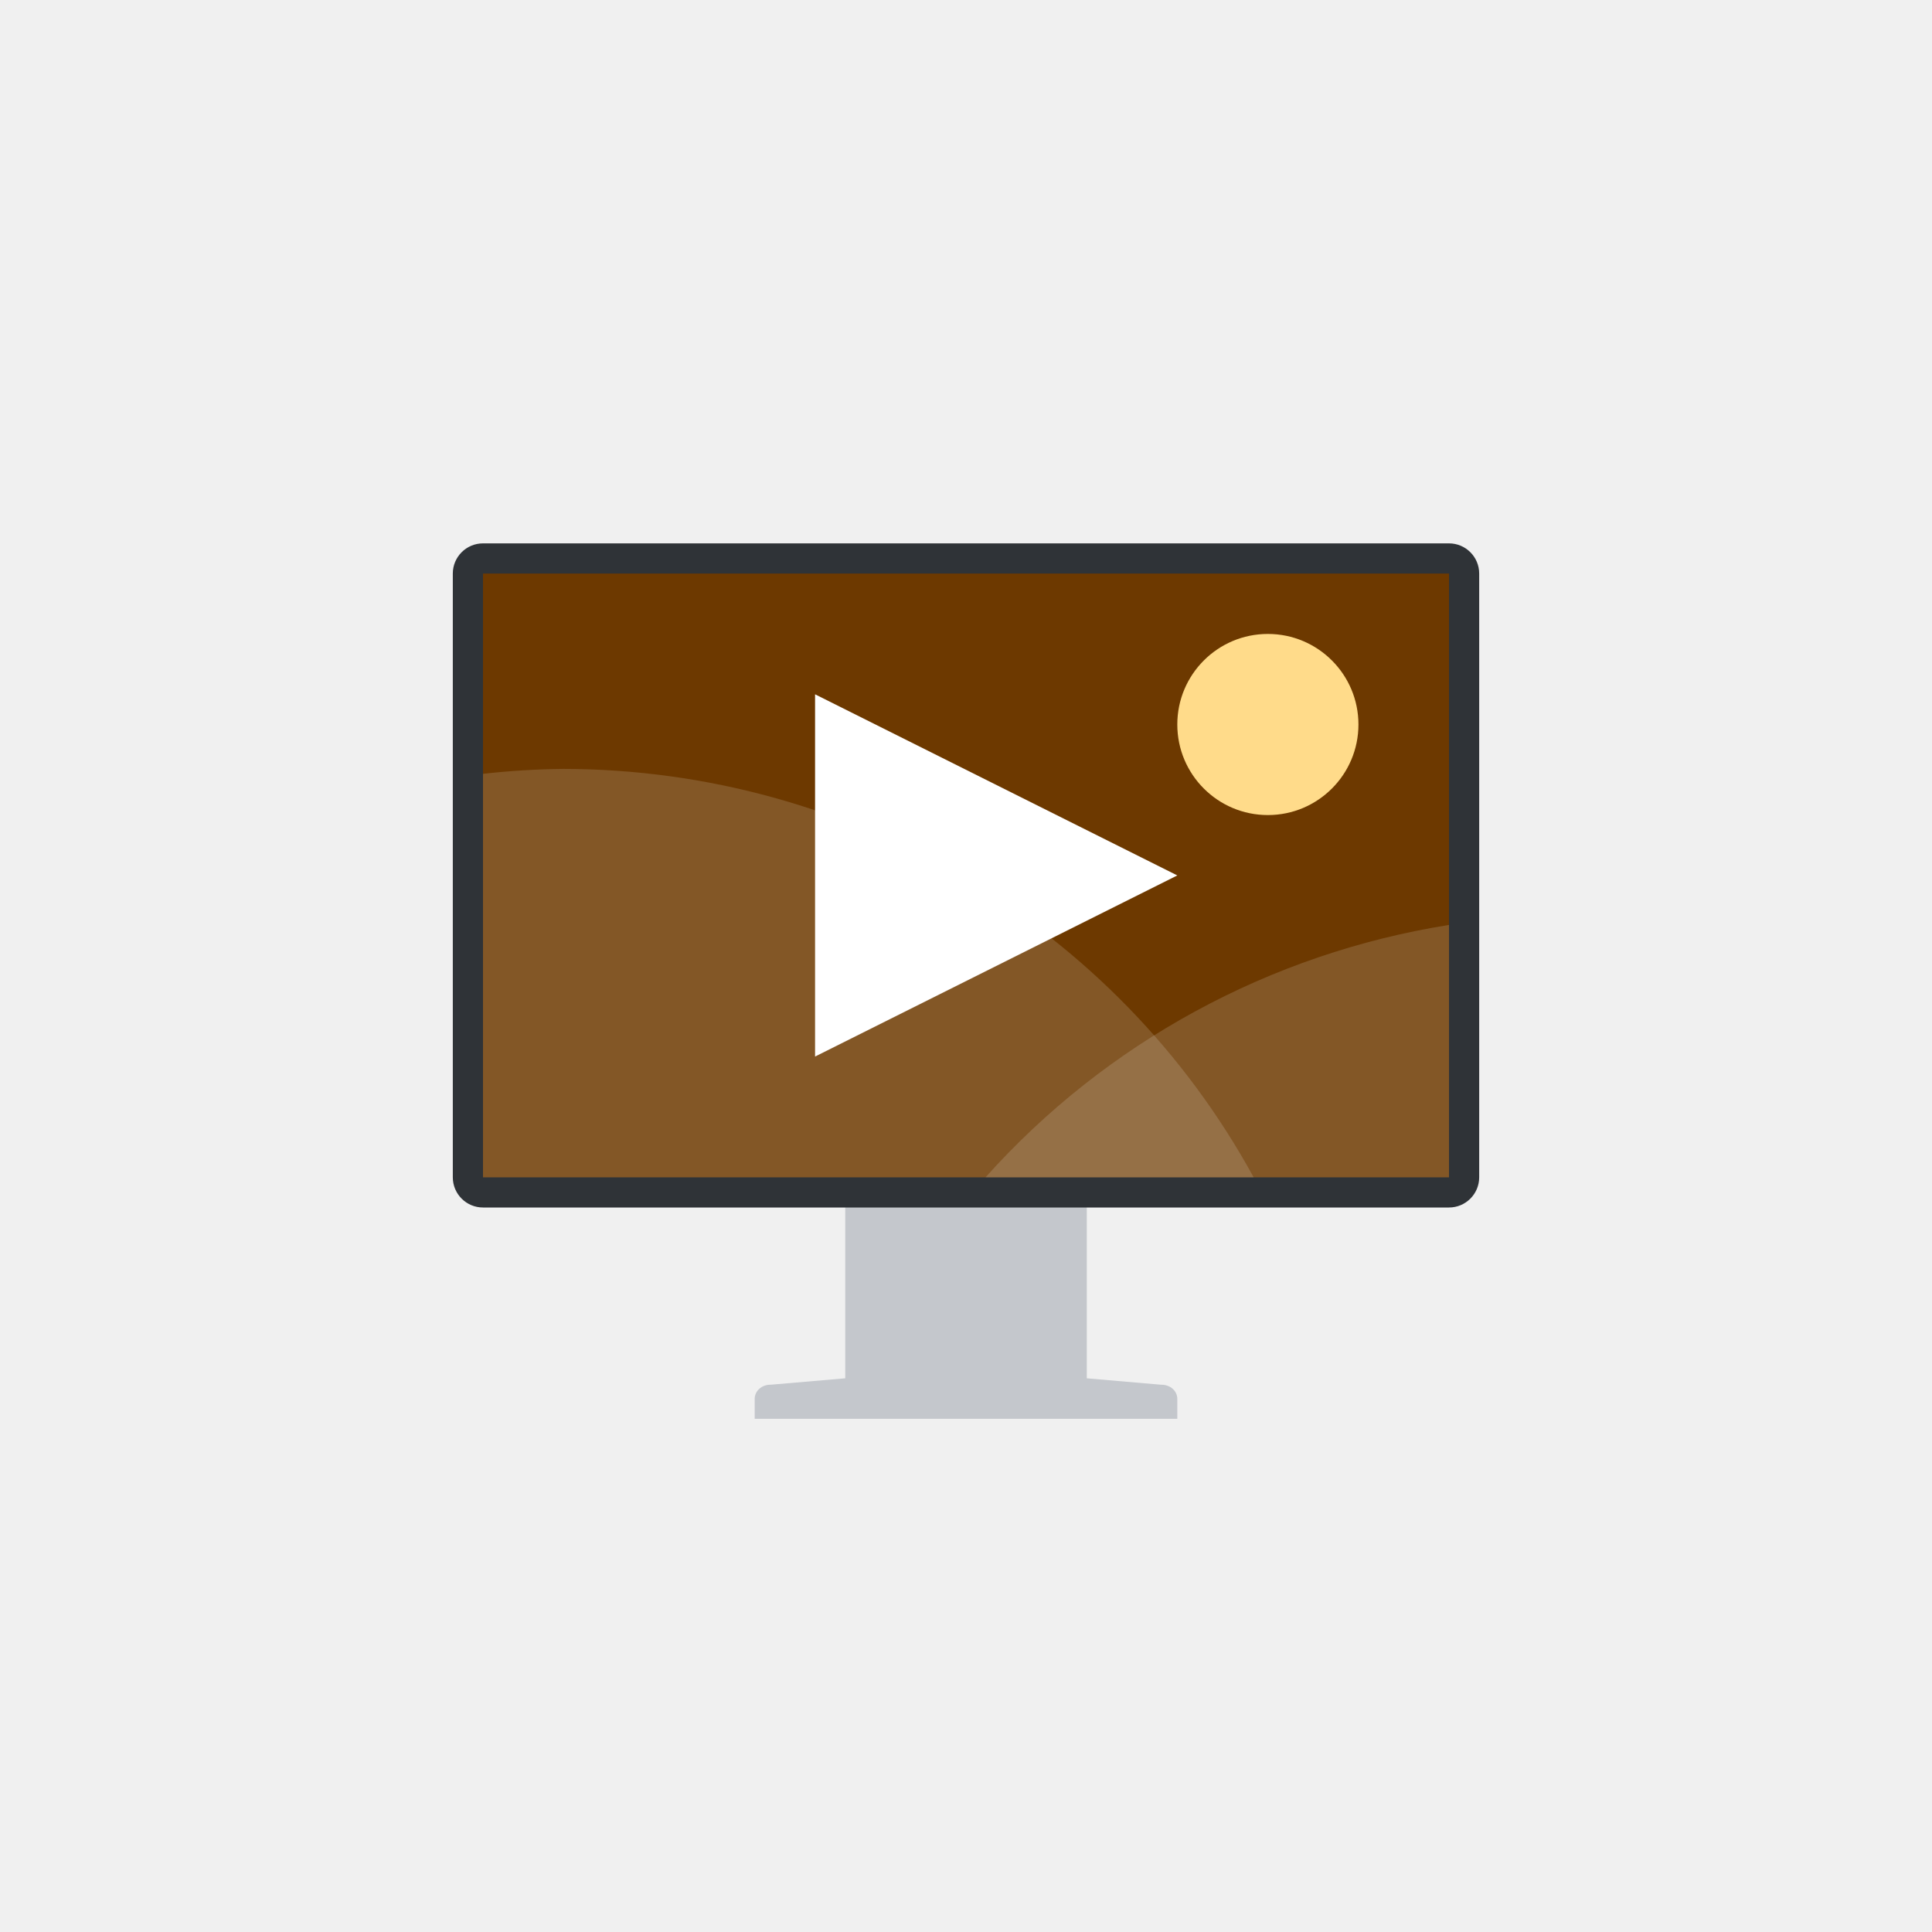
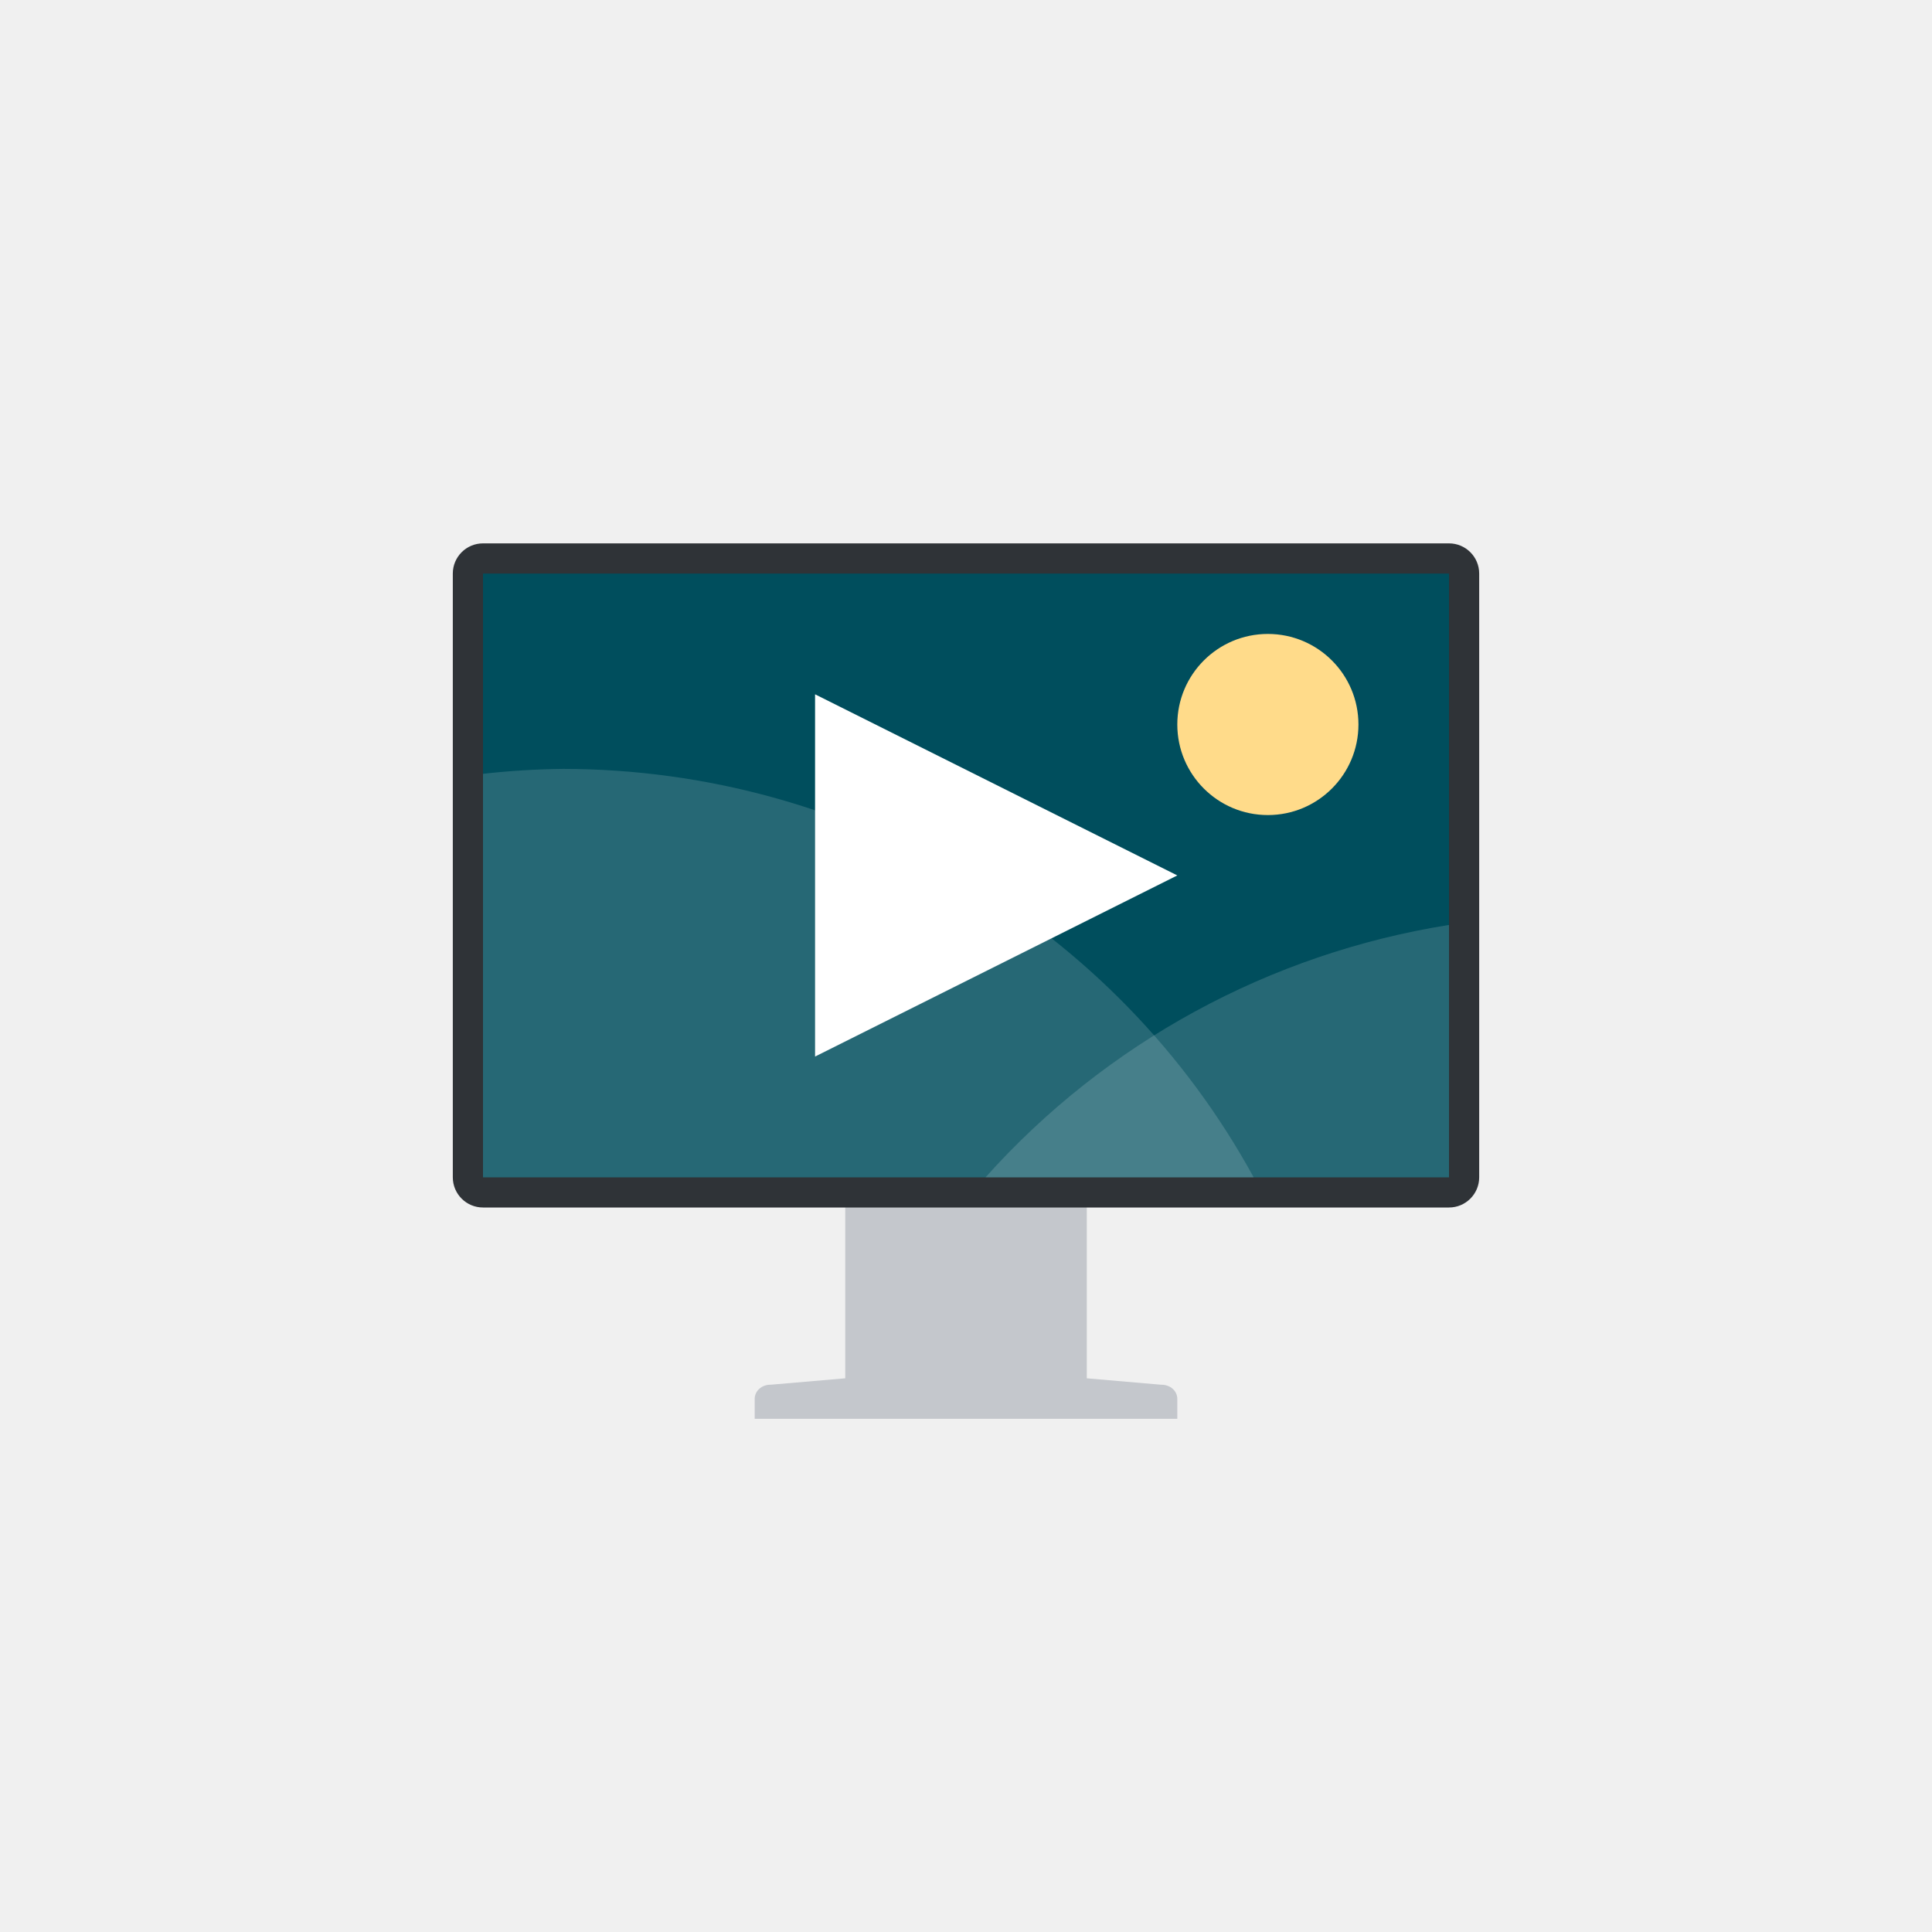
<svg xmlns="http://www.w3.org/2000/svg" width="64" height="64">
  <circle cx="32" cy="32" r="27" fill="#f0f0f0" style="paint-order:stroke fill markers" />
  <path fill="#c4c7cc" d="M28.442 39c-.303 0-.442.213-.442.471v6.187l-2.462.212h-.013c-.303 0-.525.214-.525.471V47h14v-.659c0-.257-.222-.47-.525-.47h-.014l-2.46-.213V39.47c0-.258-.139-.471-.442-.471z" />
  <rect width="34" height="22" x="15" y="18" fill="#2f3337" rx="1" ry="1" />
-   <path fill="#6d3900" fill-rule="evenodd" d="M16 19h32v20H16z" />
+   <path fill="#004e5d" fill-rule="evenodd" d="M16 19h32v20H16z" />
  <g transform="matrix(.59259 0 0 .58823 13.037 13.706)">
    <path fill="#fff" d="M9.477 20A44 44 0 0 0 5 20.277V43h43.08A43.98 43.98 0 0 0 9.478 20z" opacity=".15" style="paint-order:stroke markers fill" />
    <path fill="#fff" d="M59 28.787A43.98 43.98 0 0 0 33.092 43H59Z" opacity=".15" style="paint-order:stroke markers fill" />
    <ellipse cx="48.875" cy="17.5" fill="#ffdb8a" rx="5.063" ry="5.1" style="paint-order:stroke markers fill" />
  </g>
  <path fill="#fff" d="m39 29-12 6V23z" />
</svg>
